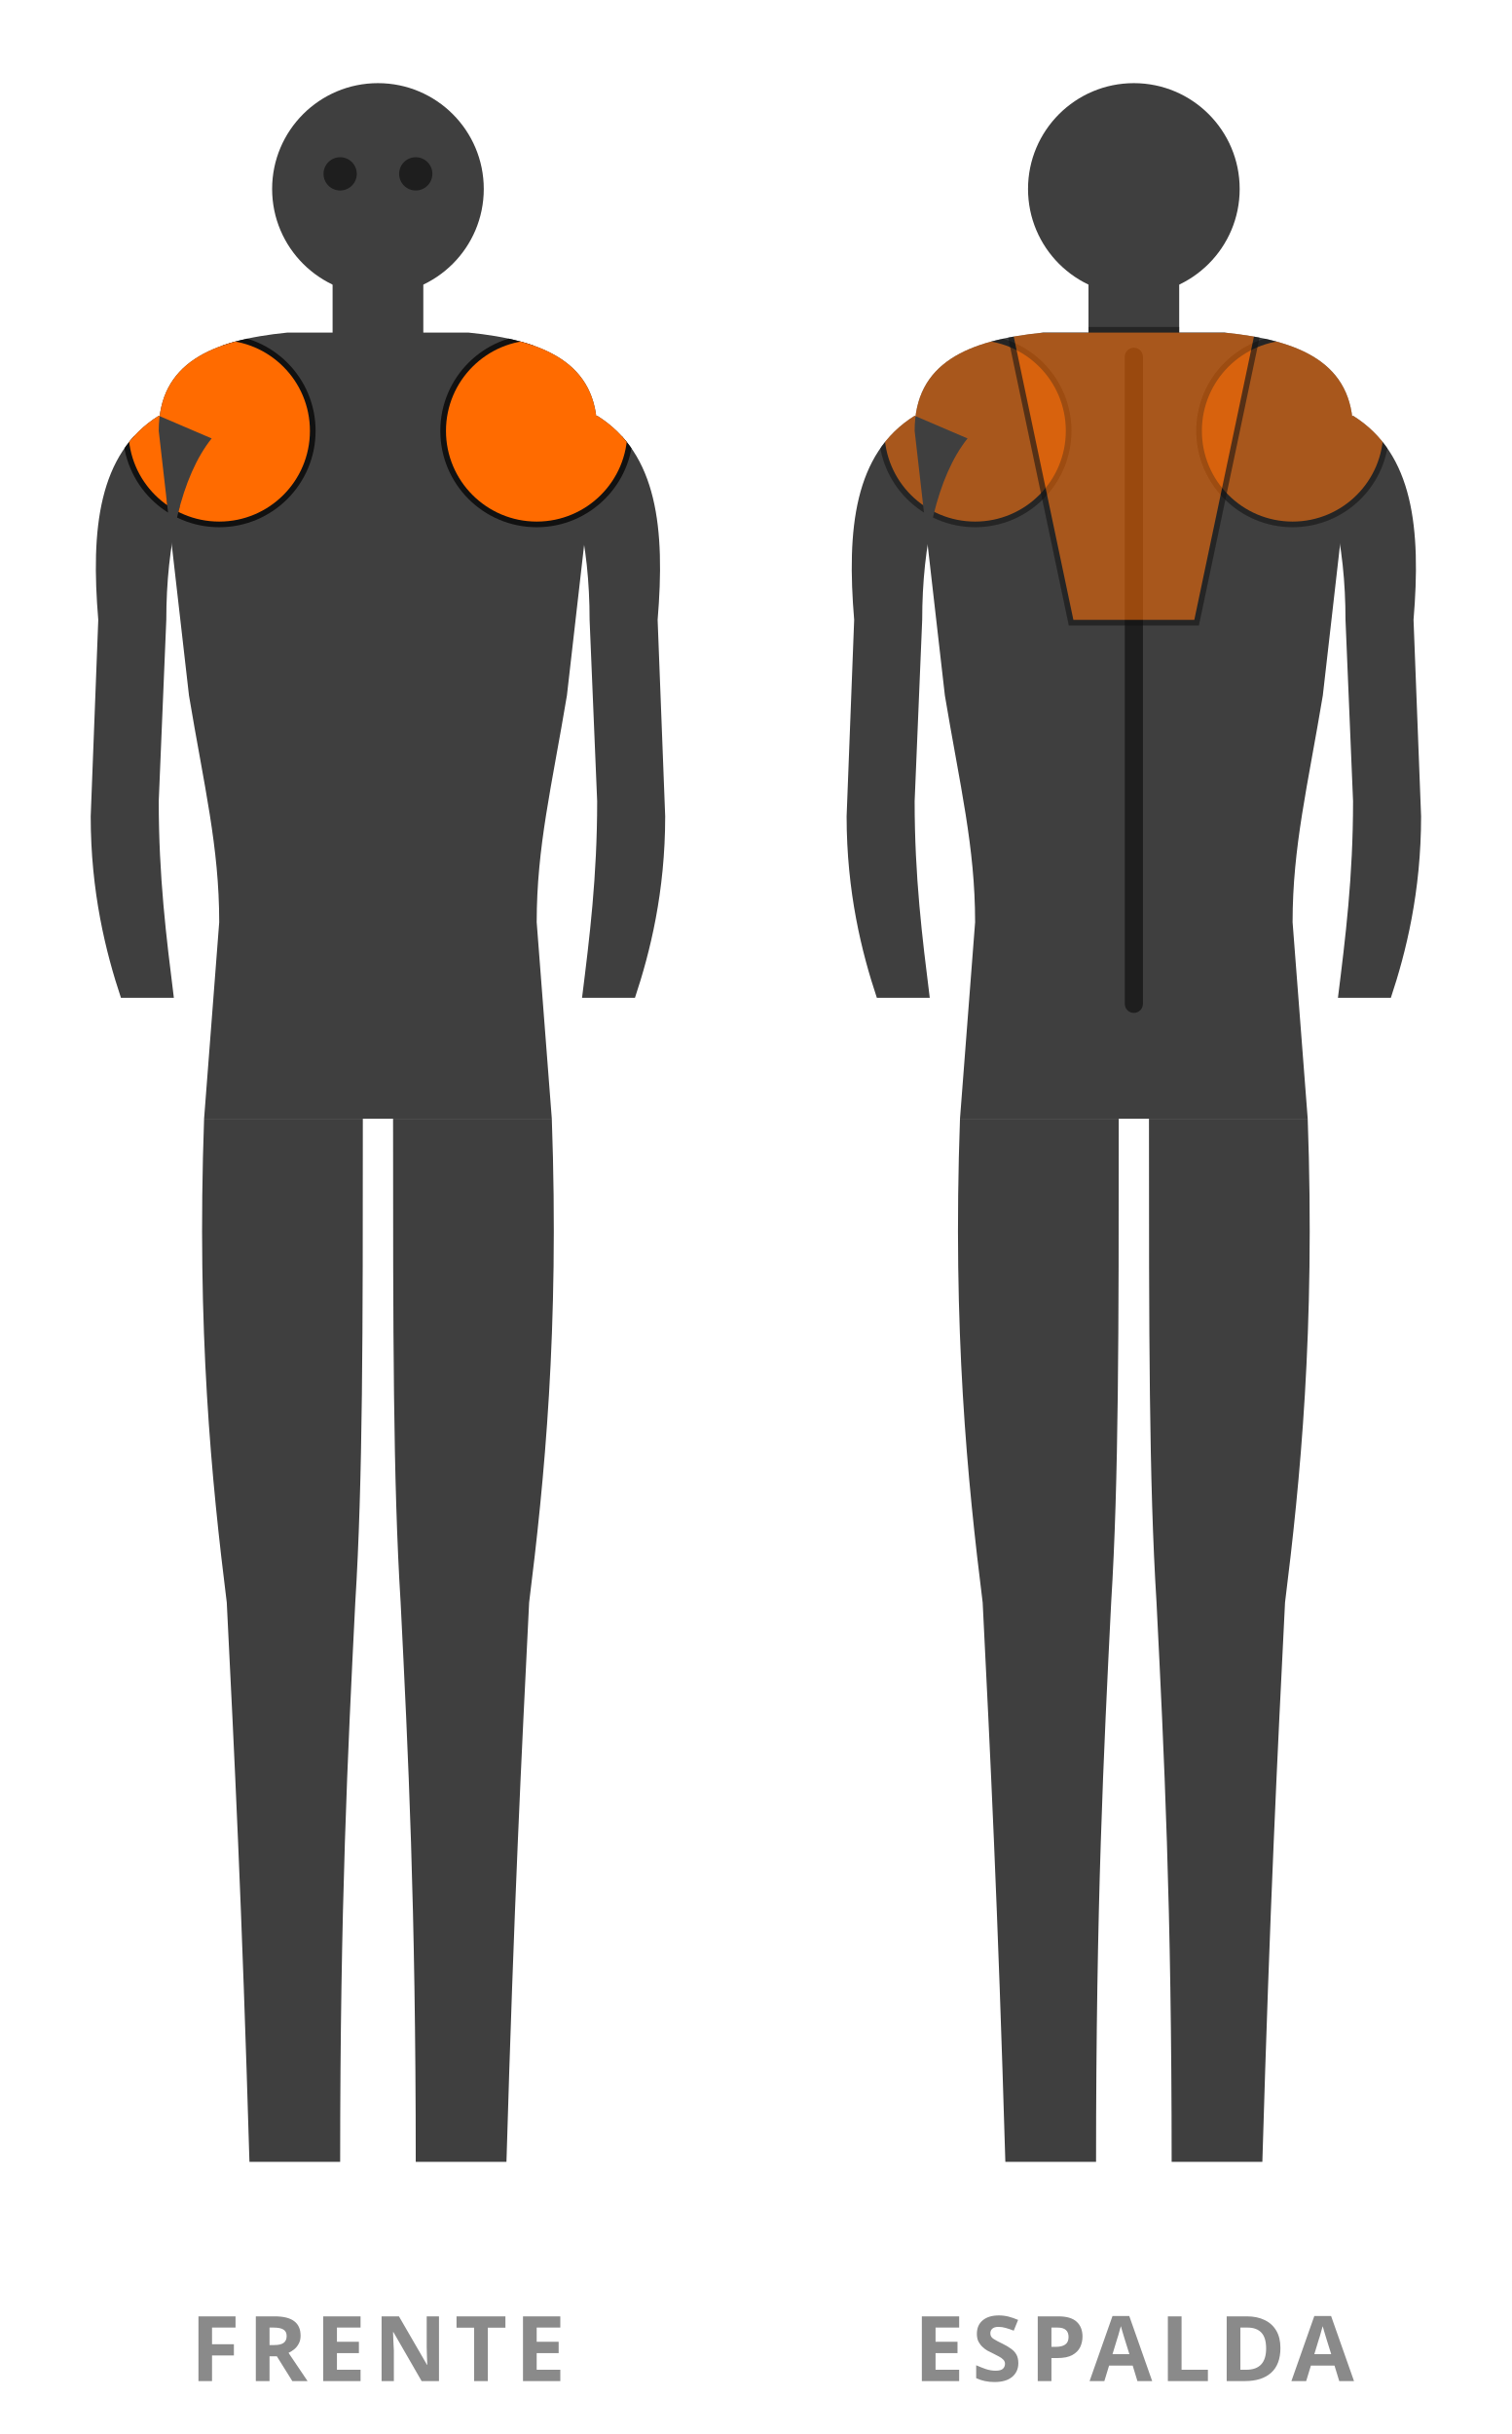
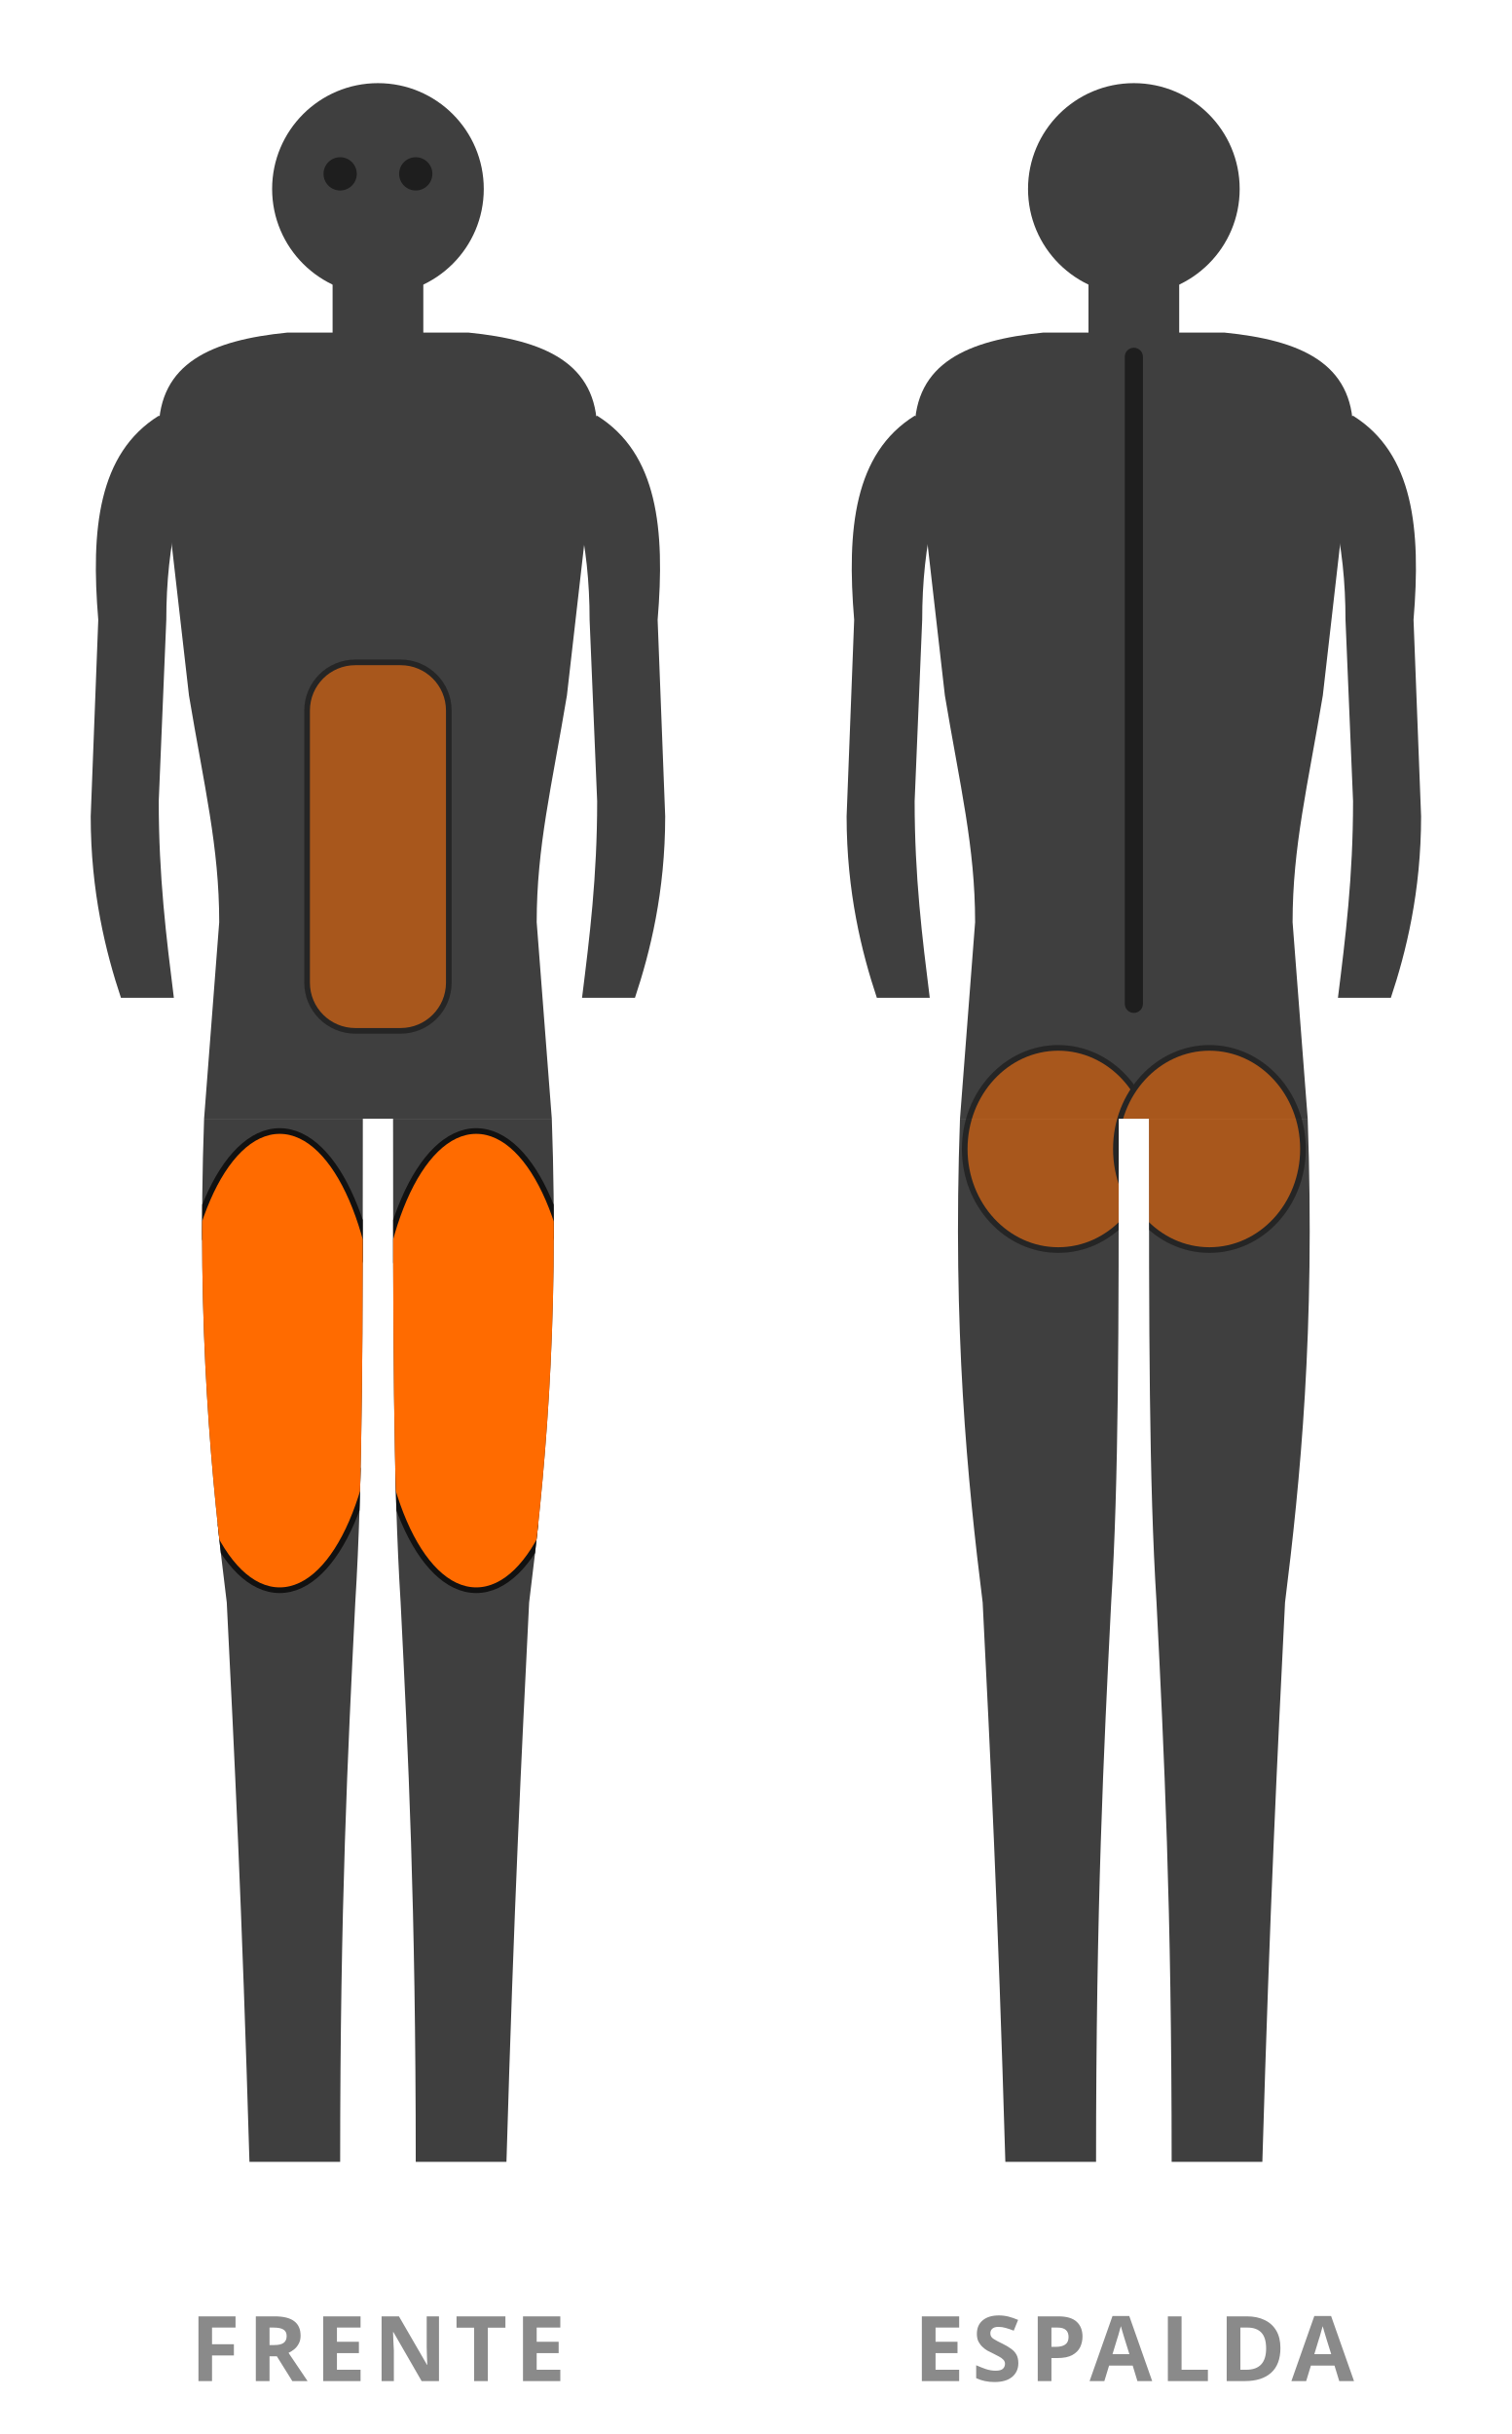
- <svg xmlns="http://www.w3.org/2000/svg" viewBox="0 0 200 322" width="200" height="322" role="img" aria-label="Músculos que trabaja: Elevaciones laterales">
+ <svg xmlns="http://www.w3.org/2000/svg" viewBox="0 0 200 322" width="200" height="322" role="img" aria-label="Músculos que trabaja: Sentadilla frontal">
  <defs>
    <clipPath id="cuerpoF">
      <circle cx="50" cy="25" r="14" />
      <path d="M 44 36 h 12 v 12 h -12 Z" />
      <path d="M 21 57              C 21 48, 28 45, 38 44              L 62 44 C 72 45, 79 48, 79 57              L 75 92 C 73 104, 71 112, 71 122              L 73 148 L 27 148 L 29 122              C 29 112, 27 104, 25 92 Z" />
      <path d="M 21 55 C 13 60, 12 70, 13 82              L 12 108 C 12 118, 14 126, 16 132              L 23 132 C 22 124, 21 116, 21 106              L 22 82 C 22 72, 24 63, 28 58 Z" />
      <path d="M 79 55 C 87 60, 88 70, 87 82              L 88 108 C 88 118, 86 126, 84 132              L 77 132 C 78 124, 79 116, 79 106              L 78 82 C 78 72, 76 63, 72 58 Z" />
      <path d="M 27 148 C 26 176, 28 196, 30 212              C 31 232, 32 252, 33 286              L 45 286 C 45 252, 46 232, 47 212              C 48 196, 48 176, 48 148 Z" />
      <path d="M 73 148 C 74 176, 72 196, 70 212              C 69 232, 68 252, 67 286              L 55 286 C 55 252, 54 232, 53 212              C 52 196, 52 176, 52 148 Z" />
    </clipPath>
    <clipPath id="cuerpoD">
      <circle cx="150" cy="25" r="14" />
      <path d="M 144 36 h 12 v 12 h -12 Z" />
      <path d="M 121 57              C 121 48, 128 45, 138 44              L 162 44 C 172 45, 179 48, 179 57              L 175 92 C 173 104, 171 112, 171 122              L 173 148 L 127 148 L 129 122              C 129 112, 127 104, 125 92 Z" />
      <path d="M 121 55 C 113 60, 112 70, 113 82              L 112 108 C 112 118, 114 126, 116 132              L 123 132 C 122 124, 121 116, 121 106              L 122 82 C 122 72, 124 63, 128 58 Z" />
      <path d="M 179 55 C 187 60, 188 70, 187 82              L 188 108 C 188 118, 186 126, 184 132              L 177 132 C 178 124, 179 116, 179 106              L 178 82 C 178 72, 176 63, 172 58 Z" />
      <path d="M 127 148 C 126 176, 128 196, 130 212              C 131 232, 132 252, 133 286              L 145 286 C 145 252, 146 232, 147 212              C 148 196, 148 176, 148 148 Z" />
      <path d="M 173 148 C 174 176, 172 196, 170 212              C 169 232, 168 252, 167 286              L 155 286 C 155 252, 154 232, 153 212              C 152 196, 152 176, 152 148 Z" />
    </clipPath>
  </defs>
  <style>
    .base { fill: #3f3f3f; }
    /* El borde del color del fondo separa grupos contiguos. Sin él, lumbar +
       glúteo + isquios se fundían en un único bloque naranja de la cintura a
       la rodilla y no se distinguía qué trabajaba qué. */
    /* La cara y la columna: lo justo para saber de qué lado se mira. Tienen
       que verse a tamaño miniatura, así que no pueden ser un matiz del gris. */
    .detalle { fill: #1e1e1e; }
    .prim, .sec { stroke: #111; stroke-width: 1.5; paint-order: stroke; }
    .prim { fill: #ff6b00; }
    /* .38 quedaba marrón apagado sobre el gris del cuerpo y se confundía con
       él: a este tamaño "también trabaja esto" tiene que verse. */
    .sec  { fill: #ff6b00; opacity: .55; }
    .et   { fill: #8a8a8a; font: 700 12px system-ui, sans-serif; text-anchor: middle; letter-spacing: 1px; }
    /* El lado que no trabaja nada, y su etiqueta, en segundo plano. */
    .apagado { opacity: .28; }
    @media (prefers-color-scheme: light) {
      .base { fill: #d6d1c6; }
      .detalle { fill: #a49d8e; }
      .et   { fill: #7a7060; }
      .prim, .sec { stroke: #f7f5f0; }
    }
  </style>
  <g class="base">
    <circle cx="50" cy="25" r="14" />
    <path d="M 44 36 h 12 v 12 h -12 Z" />
    <path d="M 21 57              C 21 48, 28 45, 38 44              L 62 44 C 72 45, 79 48, 79 57              L 75 92 C 73 104, 71 112, 71 122              L 73 148 L 27 148 L 29 122              C 29 112, 27 104, 25 92 Z" />
    <path d="M 21 55 C 13 60, 12 70, 13 82              L 12 108 C 12 118, 14 126, 16 132              L 23 132 C 22 124, 21 116, 21 106              L 22 82 C 22 72, 24 63, 28 58 Z" />
    <path d="M 79 55 C 87 60, 88 70, 87 82              L 88 108 C 88 118, 86 126, 84 132              L 77 132 C 78 124, 79 116, 79 106              L 78 82 C 78 72, 76 63, 72 58 Z" />
    <path d="M 27 148 C 26 176, 28 196, 30 212              C 31 232, 32 252, 33 286              L 45 286 C 45 252, 46 232, 47 212              C 48 196, 48 176, 48 148 Z" />
    <path d="M 73 148 C 74 176, 72 196, 70 212              C 69 232, 68 252, 67 286              L 55 286 C 55 252, 54 232, 53 212              C 52 196, 52 176, 52 148 Z" />
  </g>
  <g class="detalle">
    <circle cx="45" cy="23" r="2.2" />
    <circle cx="55" cy="23" r="2.2" />
  </g>
  <g class="base">
    <circle cx="150" cy="25" r="14" />
    <path d="M 144 36 h 12 v 12 h -12 Z" />
    <path d="M 121 57              C 121 48, 128 45, 138 44              L 162 44 C 172 45, 179 48, 179 57              L 175 92 C 173 104, 171 112, 171 122              L 173 148 L 127 148 L 129 122              C 129 112, 127 104, 125 92 Z" />
    <path d="M 121 55 C 113 60, 112 70, 113 82              L 112 108 C 112 118, 114 126, 116 132              L 123 132 C 122 124, 121 116, 121 106              L 122 82 C 122 72, 124 63, 128 58 Z" />
    <path d="M 179 55 C 187 60, 188 70, 187 82              L 188 108 C 188 118, 186 126, 184 132              L 177 132 C 178 124, 179 116, 179 106              L 178 82 C 178 72, 176 63, 172 58 Z" />
    <path d="M 127 148 C 126 176, 128 196, 130 212              C 131 232, 132 252, 133 286              L 145 286 C 145 252, 146 232, 147 212              C 148 196, 148 176, 148 148 Z" />
    <path d="M 173 148 C 174 176, 172 196, 170 212              C 169 232, 168 252, 167 286              L 155 286 C 155 252, 154 232, 153 212              C 152 196, 152 176, 152 148 Z" />
  </g>
  <g class="detalle">
    <rect x="148.8" y="46" width="2.4" height="88" rx="1.2" />
  </g>
  <g class="sec" clip-path="url(#cuerpoD)">
    <g transform="translate(100,0)">
-       <circle cx="29" cy="57" r="12" />
-       <circle cx="71" cy="57" r="12" />
+       <ellipse cx="40" cy="152" rx="12" ry="13" />
+       <ellipse cx="60" cy="152" rx="12" ry="13" />
    </g>
  </g>
-   <g class="sec" clip-path="url(#cuerpoD)">
-     <g transform="translate(100,0)">
-       <path d="M 34 44 L 66 44 L 58 82 L 42 82 Z" />
-     </g>
+   <g class="sec" clip-path="url(#cuerpoF)">
+     <rect x="41" y="88" width="18" height="48" rx="6" />
  </g>
  <g class="prim" clip-path="url(#cuerpoF)">
-     <circle cx="29" cy="57" r="12" />
-     <circle cx="71" cy="57" r="12" />
+     <ellipse cx="37" cy="180" rx="13" ry="30" />
+     <ellipse cx="63" cy="180" rx="13" ry="30" />
  </g>
  <text class="et" x="50" y="315">FRENTE</text>
  <text class="et" x="150" y="315">ESPALDA</text>
</svg>
